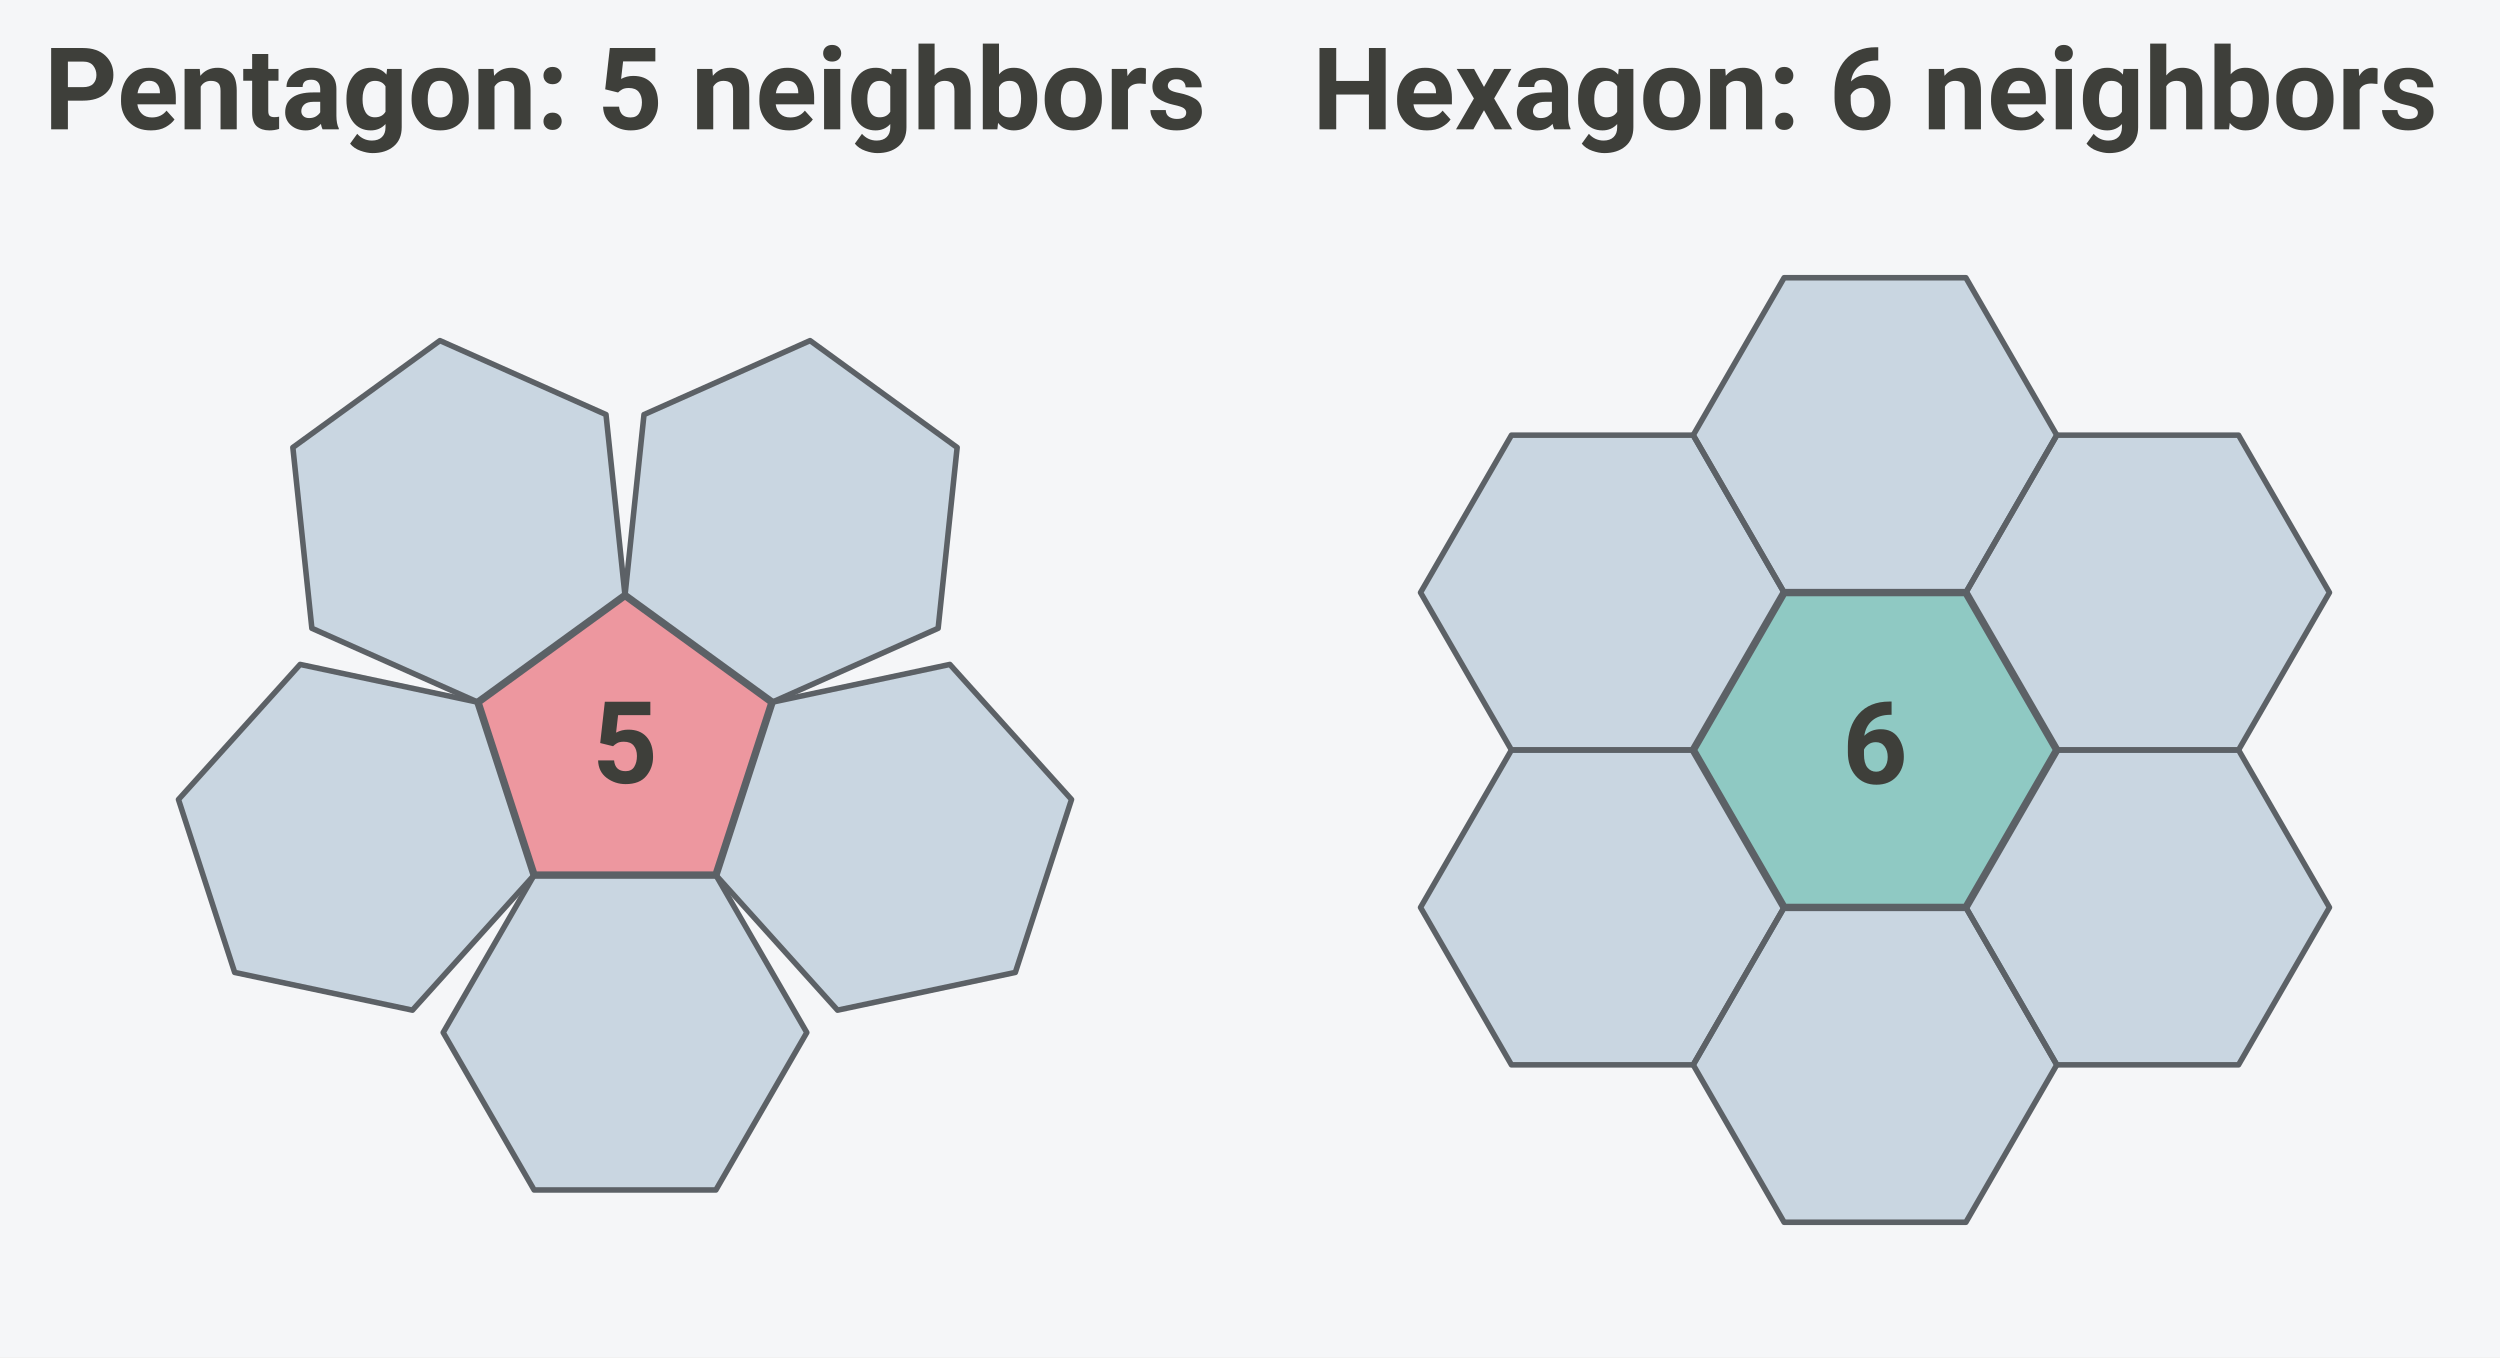
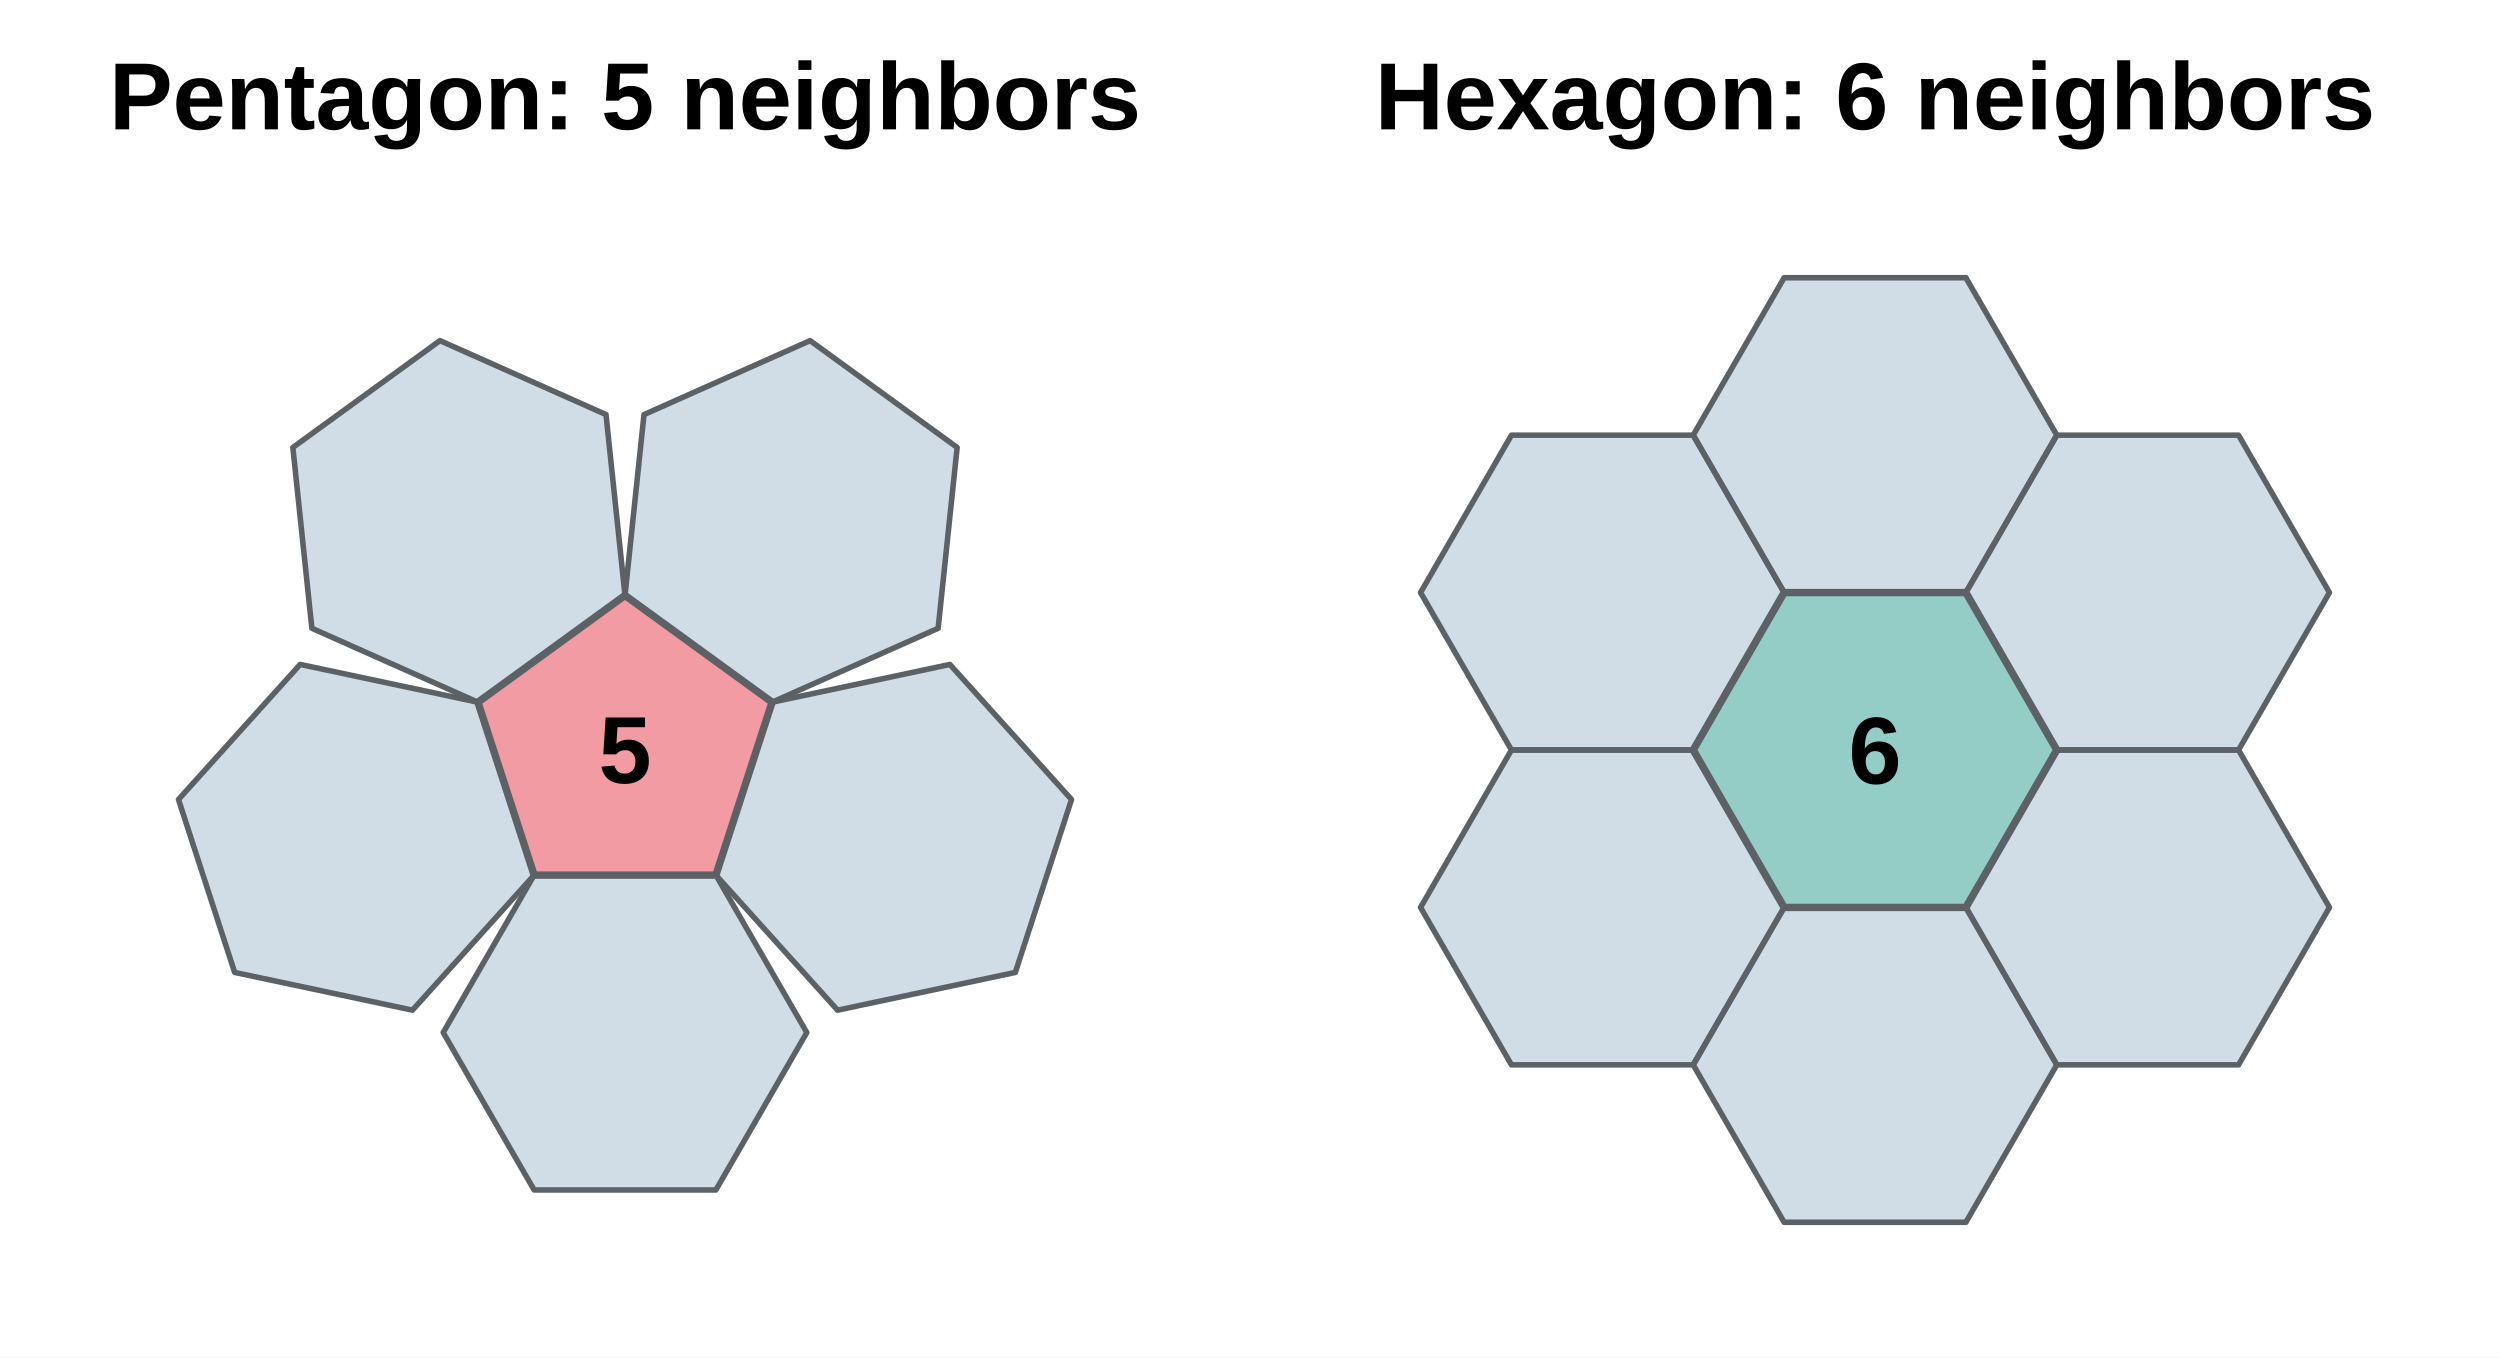
<svg xmlns="http://www.w3.org/2000/svg" width="504.00pt" height="273.60pt" viewBox="0 0 504.00 273.60">
  <g class="svglite">
    <defs>
      <style type="text/css">
-     /* theme-aware-processed */
-     .svglite line, .svglite polyline, .svglite polygon, .svglite path, .svglite circle {
+     .svglite line, .svglite polyline, .svglite polygon, .svglite path, .svglite rect, .svglite circle {
      fill: none;
-       stroke: #3E3F3A;
-       stroke-linecap: round;
-       stroke-linejoin: round;
-       stroke-miterlimit: 10.00;
-     }
-     .svglite &gt; g &gt; rect {
-       fill: none;
-       stroke: #3E3F3A;
+       stroke: #000000;
      stroke-linecap: round;
      stroke-linejoin: round;
      stroke-miterlimit: 10.00;
    }
    .svglite text {
      white-space: pre;
-       fill: #3E3F3A;
    }
    .svglite g.glyphgroup path {
      fill: inherit;
      stroke: none;
    }
  </style>
    </defs>
-     <rect class="svg-bg" width="100%" height="100%" style="stroke: none; fill: #F5F6F8;" />
+     <rect width="100%" height="100%" style="stroke: none; fill: #FFFFFF;" />
    <defs>
      <clipPath id="cpMC4wMHw1MDQuMDB8MC4wMHwyNzMuNjA=">
        <rect x="0.00" y="0.00" width="504.00" height="273.60" />
      </clipPath>
    </defs>
    <g clip-path="url(#cpMC4wMHw1MDQuMDB8MC4wMHwyNzMuNjA=)">
</g>
    <defs>
      <clipPath id="cpMC4wMHwyNTIuMDB8MC4wMHwyNzMuNjA=">
        <rect x="0.00" y="0.00" width="252.00" height="273.60" />
      </clipPath>
    </defs>
    <g clip-path="url(#cpMC4wMHwyNTIuMDB8MC4wMHwyNzMuNjA=)">
-       <text x="126.00" y="26.07" text-anchor="middle" style="font-size: 1.92em; font-weight: bold; font-family: &quot;Roboto&quot;, -apple-system, BlinkMacSystemFont, &quot;Segoe UI&quot;, system-ui, sans-serif;">Pentagon: 5 neighbors</text>
+       <text x="126.00" y="26.07" text-anchor="middle" style="font-size: 19.20px; font-weight: bold; font-family: &quot;Arial&quot;;" textLength="207.86px" lengthAdjust="spacingAndGlyphs">Pentagon: 5 neighbors</text>
    </g>
    <defs>
      <clipPath id="cpOS42MHwyNDIuNDB8MzguNDB8MjY0LjAw">
        <rect x="9.60" y="38.40" width="232.80" height="225.60" />
      </clipPath>
    </defs>
    <g clip-path="url(#cpOS42MHwyNDIuNDB8MzguNDB8MjY0LjAw)">
      <polygon points="59.04,90.21 62.87,126.66 96.35,141.57 126.00,120.03 122.17,83.58 88.69,68.67 " style="stroke-width: 1.12; stroke: #5C6166; fill: #457B9D; fill-opacity: 0.25;" />
      <polygon points="47.31,196.04 83.15,203.65 107.68,176.42 96.35,141.57 60.51,133.95 35.98,161.18 " style="stroke-width: 1.12; stroke: #5C6166; fill: #457B9D; fill-opacity: 0.25;" />
      <polygon points="144.32,239.90 162.65,208.16 144.32,176.42 107.68,176.42 89.35,208.16 107.68,239.90 " style="stroke-width: 1.12; stroke: #5C6166; fill: #457B9D; fill-opacity: 0.25;" />
      <polygon points="216.02,161.18 191.49,133.95 155.65,141.57 144.32,176.42 168.85,203.65 204.69,196.04 " style="stroke-width: 1.12; stroke: #5C6166; fill: #457B9D; fill-opacity: 0.25;" />
      <polygon points="163.31,68.67 129.83,83.58 126.00,120.03 155.65,141.57 189.13,126.66 192.96,90.21 " style="stroke-width: 1.12; stroke: #5C6166; fill: #457B9D; fill-opacity: 0.25;" />
      <polygon points="126.00,120.03 96.35,141.57 107.68,176.42 144.32,176.42 155.65,141.57 " style="stroke-width: 1.50; stroke: #5C6166; fill: #E63946; fill-opacity: 0.50;" />
-       <text x="126.00" y="157.86" text-anchor="middle" style="font-size: 1.92em; font-weight: bold; font-family: &quot;Roboto&quot;, -apple-system, BlinkMacSystemFont, &quot;Segoe UI&quot;, system-ui, sans-serif;">5</text>
+       <text x="126.00" y="157.86" text-anchor="middle" style="font-size: 19.20px; font-weight: bold; font-family: &quot;Arial&quot;;" textLength="10.67px" lengthAdjust="spacingAndGlyphs">5</text>
    </g>
    <defs>
      <clipPath id="cpMjYxLjYwfDQ5NC40MHwzOC40MHwyNjQuMDA=">
        <rect x="261.60" y="38.40" width="232.80" height="225.60" />
      </clipPath>
    </defs>
    <g clip-path="url(#cpMjYxLjYwfDQ5NC40MHwzOC40MHwyNjQuMDA=)">
</g>
    <defs>
      <clipPath id="cpMjUyLjAwfDUwNC4wMHwwLjAwfDI3My42MA==">
        <rect x="252.00" y="0.00" width="252.00" height="273.60" />
      </clipPath>
    </defs>
    <g clip-path="url(#cpMjUyLjAwfDUwNC4wMHwwLjAwfDI3My42MA==)">
-       <text x="378.00" y="26.07" text-anchor="middle" style="font-size: 1.92em; font-weight: bold; font-family: &quot;Roboto&quot;, -apple-system, BlinkMacSystemFont, &quot;Segoe UI&quot;, system-ui, sans-serif;">Hexagon: 6 neighbors</text>
+       <text x="378.00" y="26.07" text-anchor="middle" style="font-size: 19.20px; font-weight: bold; font-family: &quot;Arial&quot;;" textLength="201.48px" lengthAdjust="spacingAndGlyphs">Hexagon: 6 neighbors</text>
    </g>
    <g clip-path="url(#cpMjYxLjYwfDQ5NC40MHwzOC40MHwyNjQuMDA=)">
      <polygon points="469.62,119.46 451.29,87.73 414.65,87.73 396.32,119.46 414.65,151.20 451.29,151.20 " style="stroke-width: 1.12; stroke: #5C6166; fill: #457B9D; fill-opacity: 0.25;" />
      <polygon points="414.65,87.73 396.32,55.99 359.68,55.99 341.35,87.73 359.68,119.46 396.32,119.46 " style="stroke-width: 1.12; stroke: #5C6166; fill: #457B9D; fill-opacity: 0.25;" />
      <polygon points="359.68,119.46 341.35,87.73 304.71,87.73 286.38,119.46 304.71,151.20 341.35,151.20 " style="stroke-width: 1.12; stroke: #5C6166; fill: #457B9D; fill-opacity: 0.25;" />
      <polygon points="359.68,182.94 341.35,151.20 304.71,151.20 286.38,182.94 304.71,214.67 341.35,214.67 " style="stroke-width: 1.12; stroke: #5C6166; fill: #457B9D; fill-opacity: 0.25;" />
      <polygon points="414.65,214.67 396.32,182.94 359.68,182.94 341.35,214.67 359.68,246.41 396.32,246.41 " style="stroke-width: 1.12; stroke: #5C6166; fill: #457B9D; fill-opacity: 0.25;" />
      <polygon points="469.62,182.94 451.29,151.20 414.65,151.20 396.32,182.94 414.65,214.67 451.29,214.67 " style="stroke-width: 1.12; stroke: #5C6166; fill: #457B9D; fill-opacity: 0.25;" />
      <polygon points="414.65,151.20 396.32,119.46 359.68,119.46 341.35,151.20 359.68,182.94 396.32,182.94 " style="stroke-width: 1.50; stroke: #5C6166; fill: #2A9D8F; fill-opacity: 0.50;" />
-       <text x="378.00" y="157.98" text-anchor="middle" style="font-size: 1.92em; font-weight: bold; font-family: &quot;Roboto&quot;, -apple-system, BlinkMacSystemFont, &quot;Segoe UI&quot;, system-ui, sans-serif;">6</text>
+       <text x="378.00" y="157.98" text-anchor="middle" style="font-size: 19.20px; font-weight: bold; font-family: &quot;Arial&quot;;" textLength="10.67px" lengthAdjust="spacingAndGlyphs">6</text>
    </g>
  </g>
</svg>
